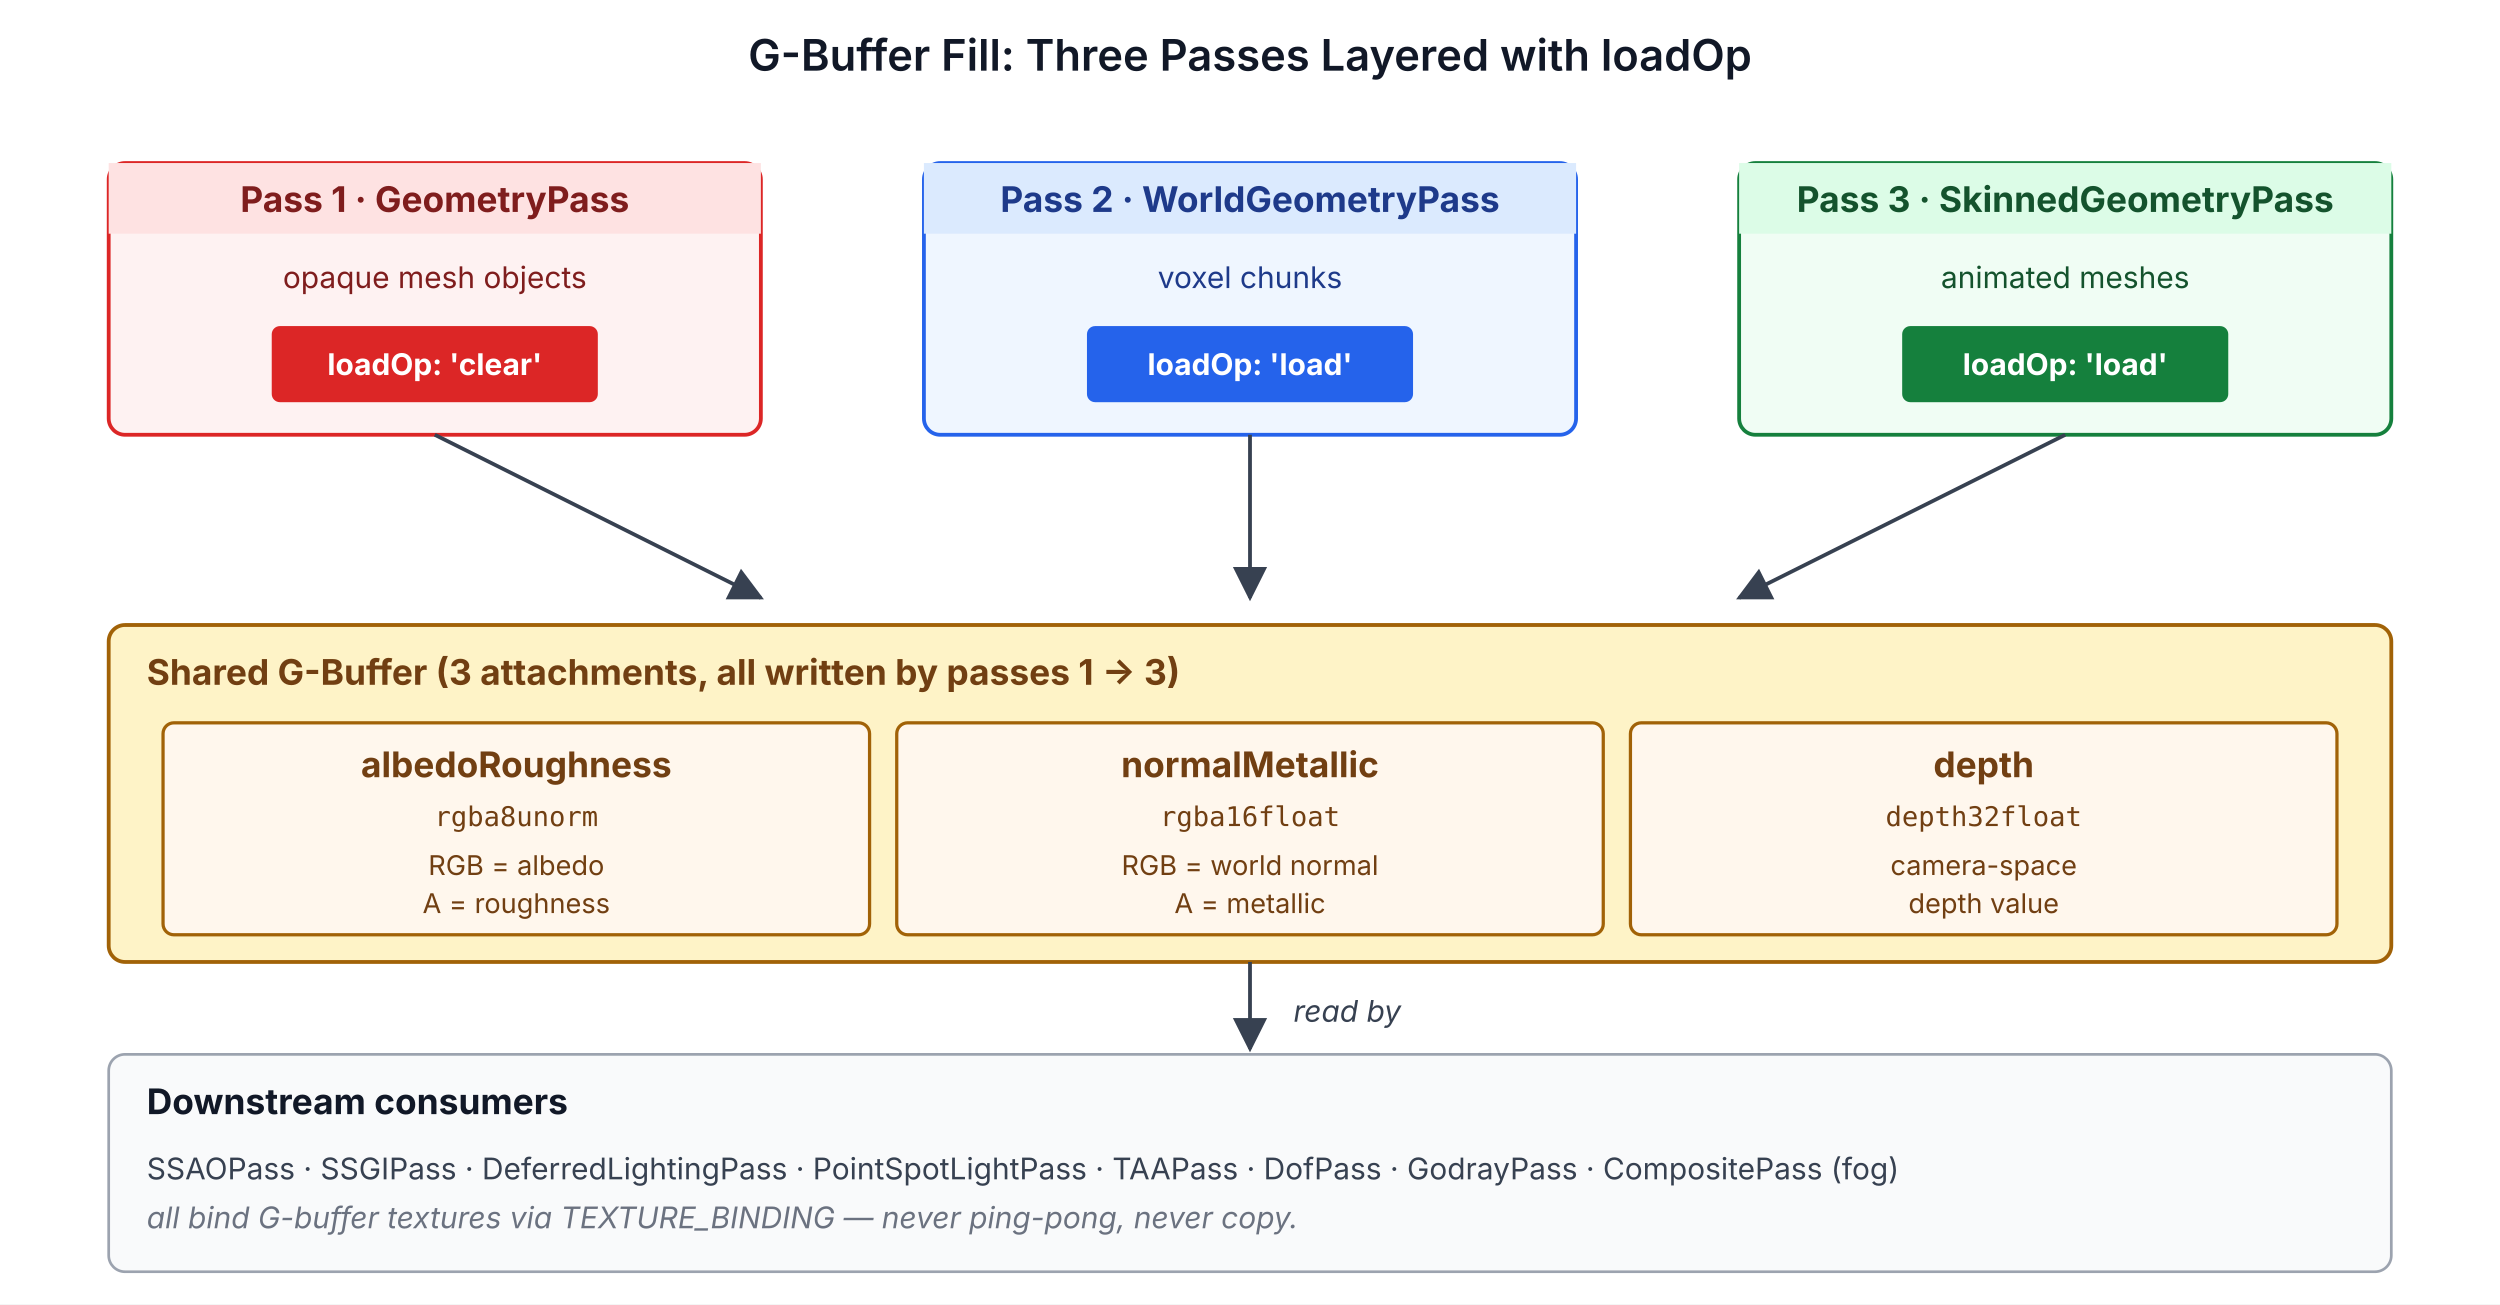
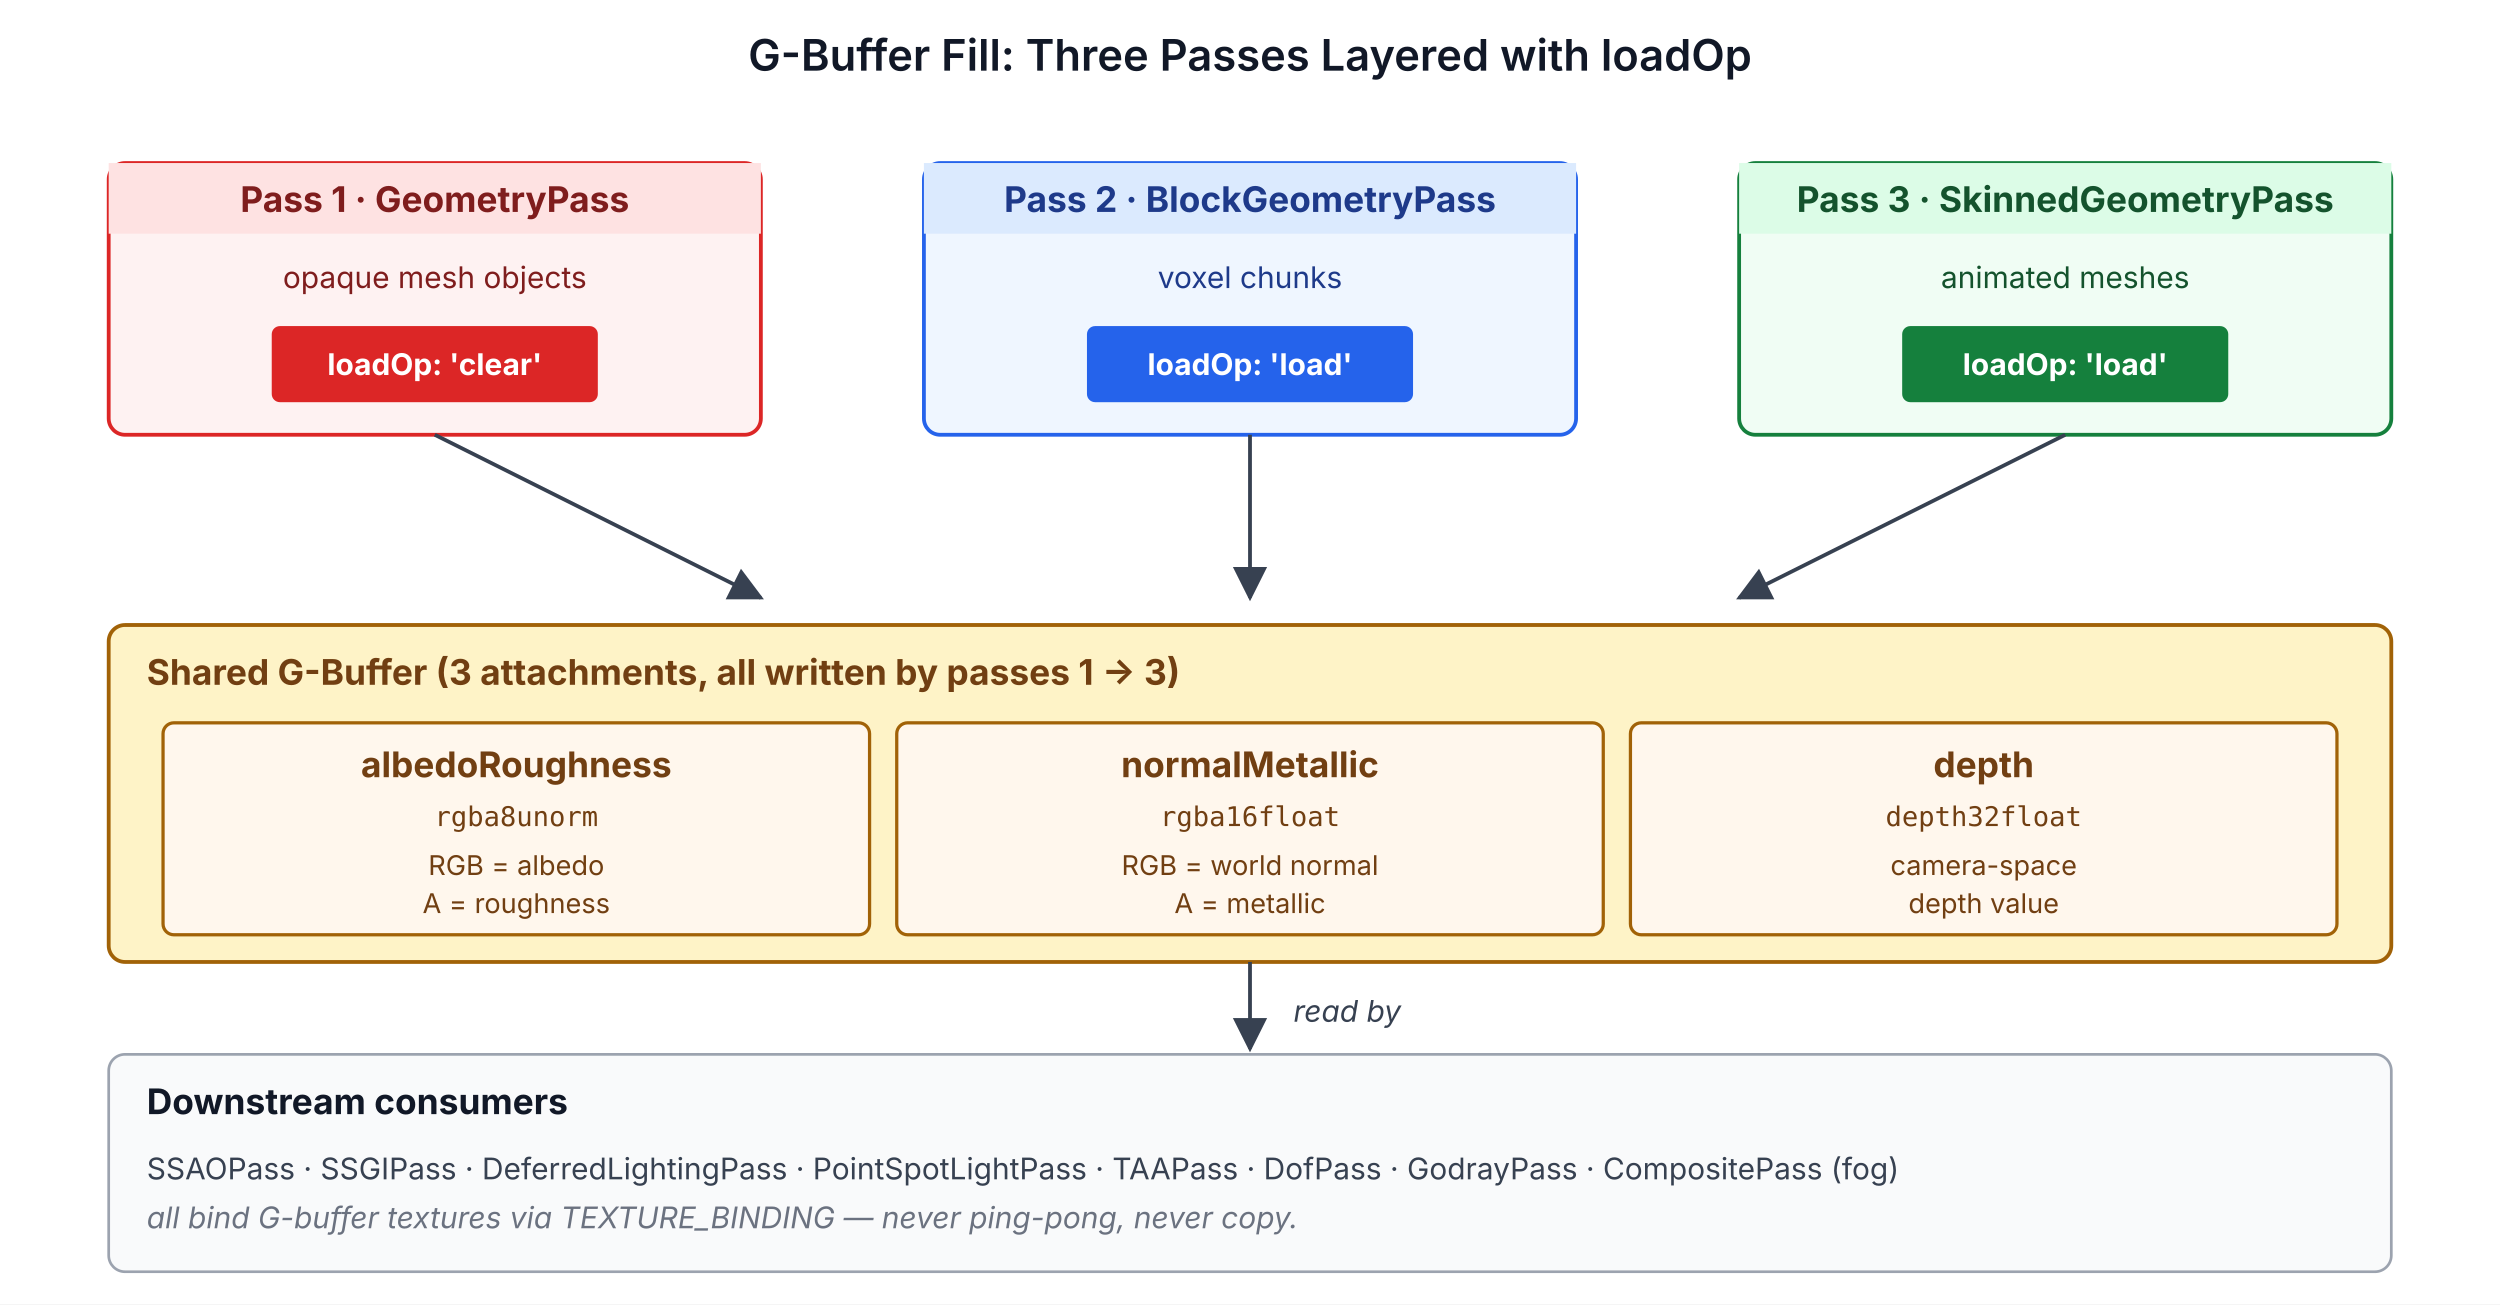
<svg xmlns="http://www.w3.org/2000/svg" viewBox="0 0 920 480" font-family="system-ui, -apple-system, sans-serif" font-size="13">
  <rect width="920" height="480" fill="#ffffff" />
  <text x="460" y="26" text-anchor="middle" font-size="16" font-weight="600" fill="#111827">G-Buffer Fill: Three Passes Layered with loadOp</text>
  <defs>
    <marker id="gbArr" viewBox="0 0 10 10" refX="9" refY="5" markerWidth="9" markerHeight="9" orient="auto-start-reverse">
      <path d="M0,0 L10,5 L0,10 z" fill="#374151" />
    </marker>
  </defs>
  <g transform="translate(40, 60)">
    <rect x="0" y="0" width="240" height="100" fill="#fef2f2" stroke="#dc2626" stroke-width="1.4" rx="6" />
    <rect x="0" y="0" width="240" height="26" fill="#fee2e2" />
    <text x="120" y="18" text-anchor="middle" font-weight="700" fill="#7f1d1d">Pass 1 · GeometryPass</text>
    <text x="120" y="46" text-anchor="middle" font-size="11" fill="#7f1d1d">opaque mesh objects</text>
    <rect x="60" y="60" width="120" height="28" fill="#dc2626" rx="3" />
    <text x="120" y="78" text-anchor="middle" font-size="11" font-weight="700" fill="#fff">loadOp: 'clear'</text>
  </g>
  <g transform="translate(340, 60)">
    <rect x="0" y="0" width="240" height="100" fill="#eff6ff" stroke="#2563eb" stroke-width="1.4" rx="6" />
    <rect x="0" y="0" width="240" height="26" fill="#dbeafe" />
-     <text x="120" y="18" text-anchor="middle" font-weight="700" fill="#1e3a8a">Pass 2 · WorldGeometryPass</text>
+     <text x="120" y="18" text-anchor="middle" font-weight="700" fill="#1e3a8a">Pass 2 · BlockGeometryPass</text>
    <text x="120" y="46" text-anchor="middle" font-size="11" fill="#1e3a8a">voxel chunks</text>
    <rect x="60" y="60" width="120" height="28" fill="#2563eb" rx="3" />
    <text x="120" y="78" text-anchor="middle" font-size="11" font-weight="700" fill="#fff">loadOp: 'load'</text>
  </g>
  <g transform="translate(640, 60)">
    <rect x="0" y="0" width="240" height="100" fill="#f0fdf4" stroke="#15803d" stroke-width="1.4" rx="6" />
    <rect x="0" y="0" width="240" height="26" fill="#dcfce7" />
    <text x="120" y="18" text-anchor="middle" font-weight="700" fill="#14532d">Pass 3 · SkinnedGeometryPass</text>
    <text x="120" y="46" text-anchor="middle" font-size="11" fill="#14532d">animated meshes</text>
    <rect x="60" y="60" width="120" height="28" fill="#15803d" rx="3" />
    <text x="120" y="78" text-anchor="middle" font-size="11" font-weight="700" fill="#fff">loadOp: 'load'</text>
  </g>
  <line x1="160" y1="160" x2="280" y2="220" stroke="#374151" stroke-width="1.4" marker-end="url(#gbArr)" />
  <line x1="460" y1="160" x2="460" y2="220" stroke="#374151" stroke-width="1.4" marker-end="url(#gbArr)" />
  <line x1="760" y1="160" x2="640" y2="220" stroke="#374151" stroke-width="1.4" marker-end="url(#gbArr)" />
  <g transform="translate(40, 230)">
    <rect x="0" y="0" width="840" height="124" fill="#fef3c7" stroke="#a16207" stroke-width="1.4" rx="6" />
    <text x="14" y="22" font-weight="700" fill="#713f12">Shared G-Buffer (3 attachments, all written by passes 1 → 3)</text>
    <g transform="translate(20, 36)">
      <rect x="0" y="0" width="260" height="78" fill="#fff7ed" stroke="#a16207" stroke-width="1.2" rx="4" />
      <text x="130" y="20" text-anchor="middle" font-weight="700" fill="#713f12">albedoRoughness</text>
      <text x="130" y="38" text-anchor="middle" font-size="10" font-family="ui-monospace, Consolas, monospace" fill="#713f12">rgba8unorm</text>
      <text x="130" y="56" text-anchor="middle" font-size="10" fill="#713f12">RGB = albedo</text>
      <text x="130" y="70" text-anchor="middle" font-size="10" fill="#713f12">A = roughness</text>
      <rect x="270" y="0" width="260" height="78" fill="#fff7ed" stroke="#a16207" stroke-width="1.2" rx="4" />
      <text x="400" y="20" text-anchor="middle" font-weight="700" fill="#713f12">normalMetallic</text>
      <text x="400" y="38" text-anchor="middle" font-size="10" font-family="ui-monospace, Consolas, monospace" fill="#713f12">rgba16float</text>
      <text x="400" y="56" text-anchor="middle" font-size="10" fill="#713f12">RGB = world normal</text>
      <text x="400" y="70" text-anchor="middle" font-size="10" fill="#713f12">A = metallic</text>
      <rect x="540" y="0" width="260" height="78" fill="#fff7ed" stroke="#a16207" stroke-width="1.2" rx="4" />
      <text x="670" y="20" text-anchor="middle" font-weight="700" fill="#713f12">depth</text>
      <text x="670" y="38" text-anchor="middle" font-size="10" font-family="ui-monospace, Consolas, monospace" fill="#713f12">depth32float</text>
      <text x="670" y="56" text-anchor="middle" font-size="10" fill="#713f12">camera-space</text>
      <text x="670" y="70" text-anchor="middle" font-size="10" fill="#713f12">depth value</text>
    </g>
  </g>
  <line x1="460" y1="354" x2="460" y2="386" stroke="#374151" stroke-width="1.4" marker-end="url(#gbArr)" />
  <text x="476" y="376" font-size="11" font-style="italic" fill="#374151">read by</text>
  <g transform="translate(40, 388)">
    <rect width="840" height="80" fill="#f9fafb" stroke="#9ca3af" stroke-width="1" rx="6" />
    <text x="14" y="22" font-weight="700" fill="#111827">Downstream consumers</text>
    <g font-size="11" fill="#374151" transform="translate(14, 0)">
      <text x="0" y="46">SSAOPass · SSGIPass · DeferredLightingPass · PointSpotLightPass · TAAPass · DofPass · GodrayPass · CompositePass (fog)</text>
      <text x="0" y="64" font-style="italic" fill="#6b7280">all bind G-buffer textures via TEXTURE_BINDING — never ping-pong, never copy.</text>
    </g>
  </g>
</svg>
